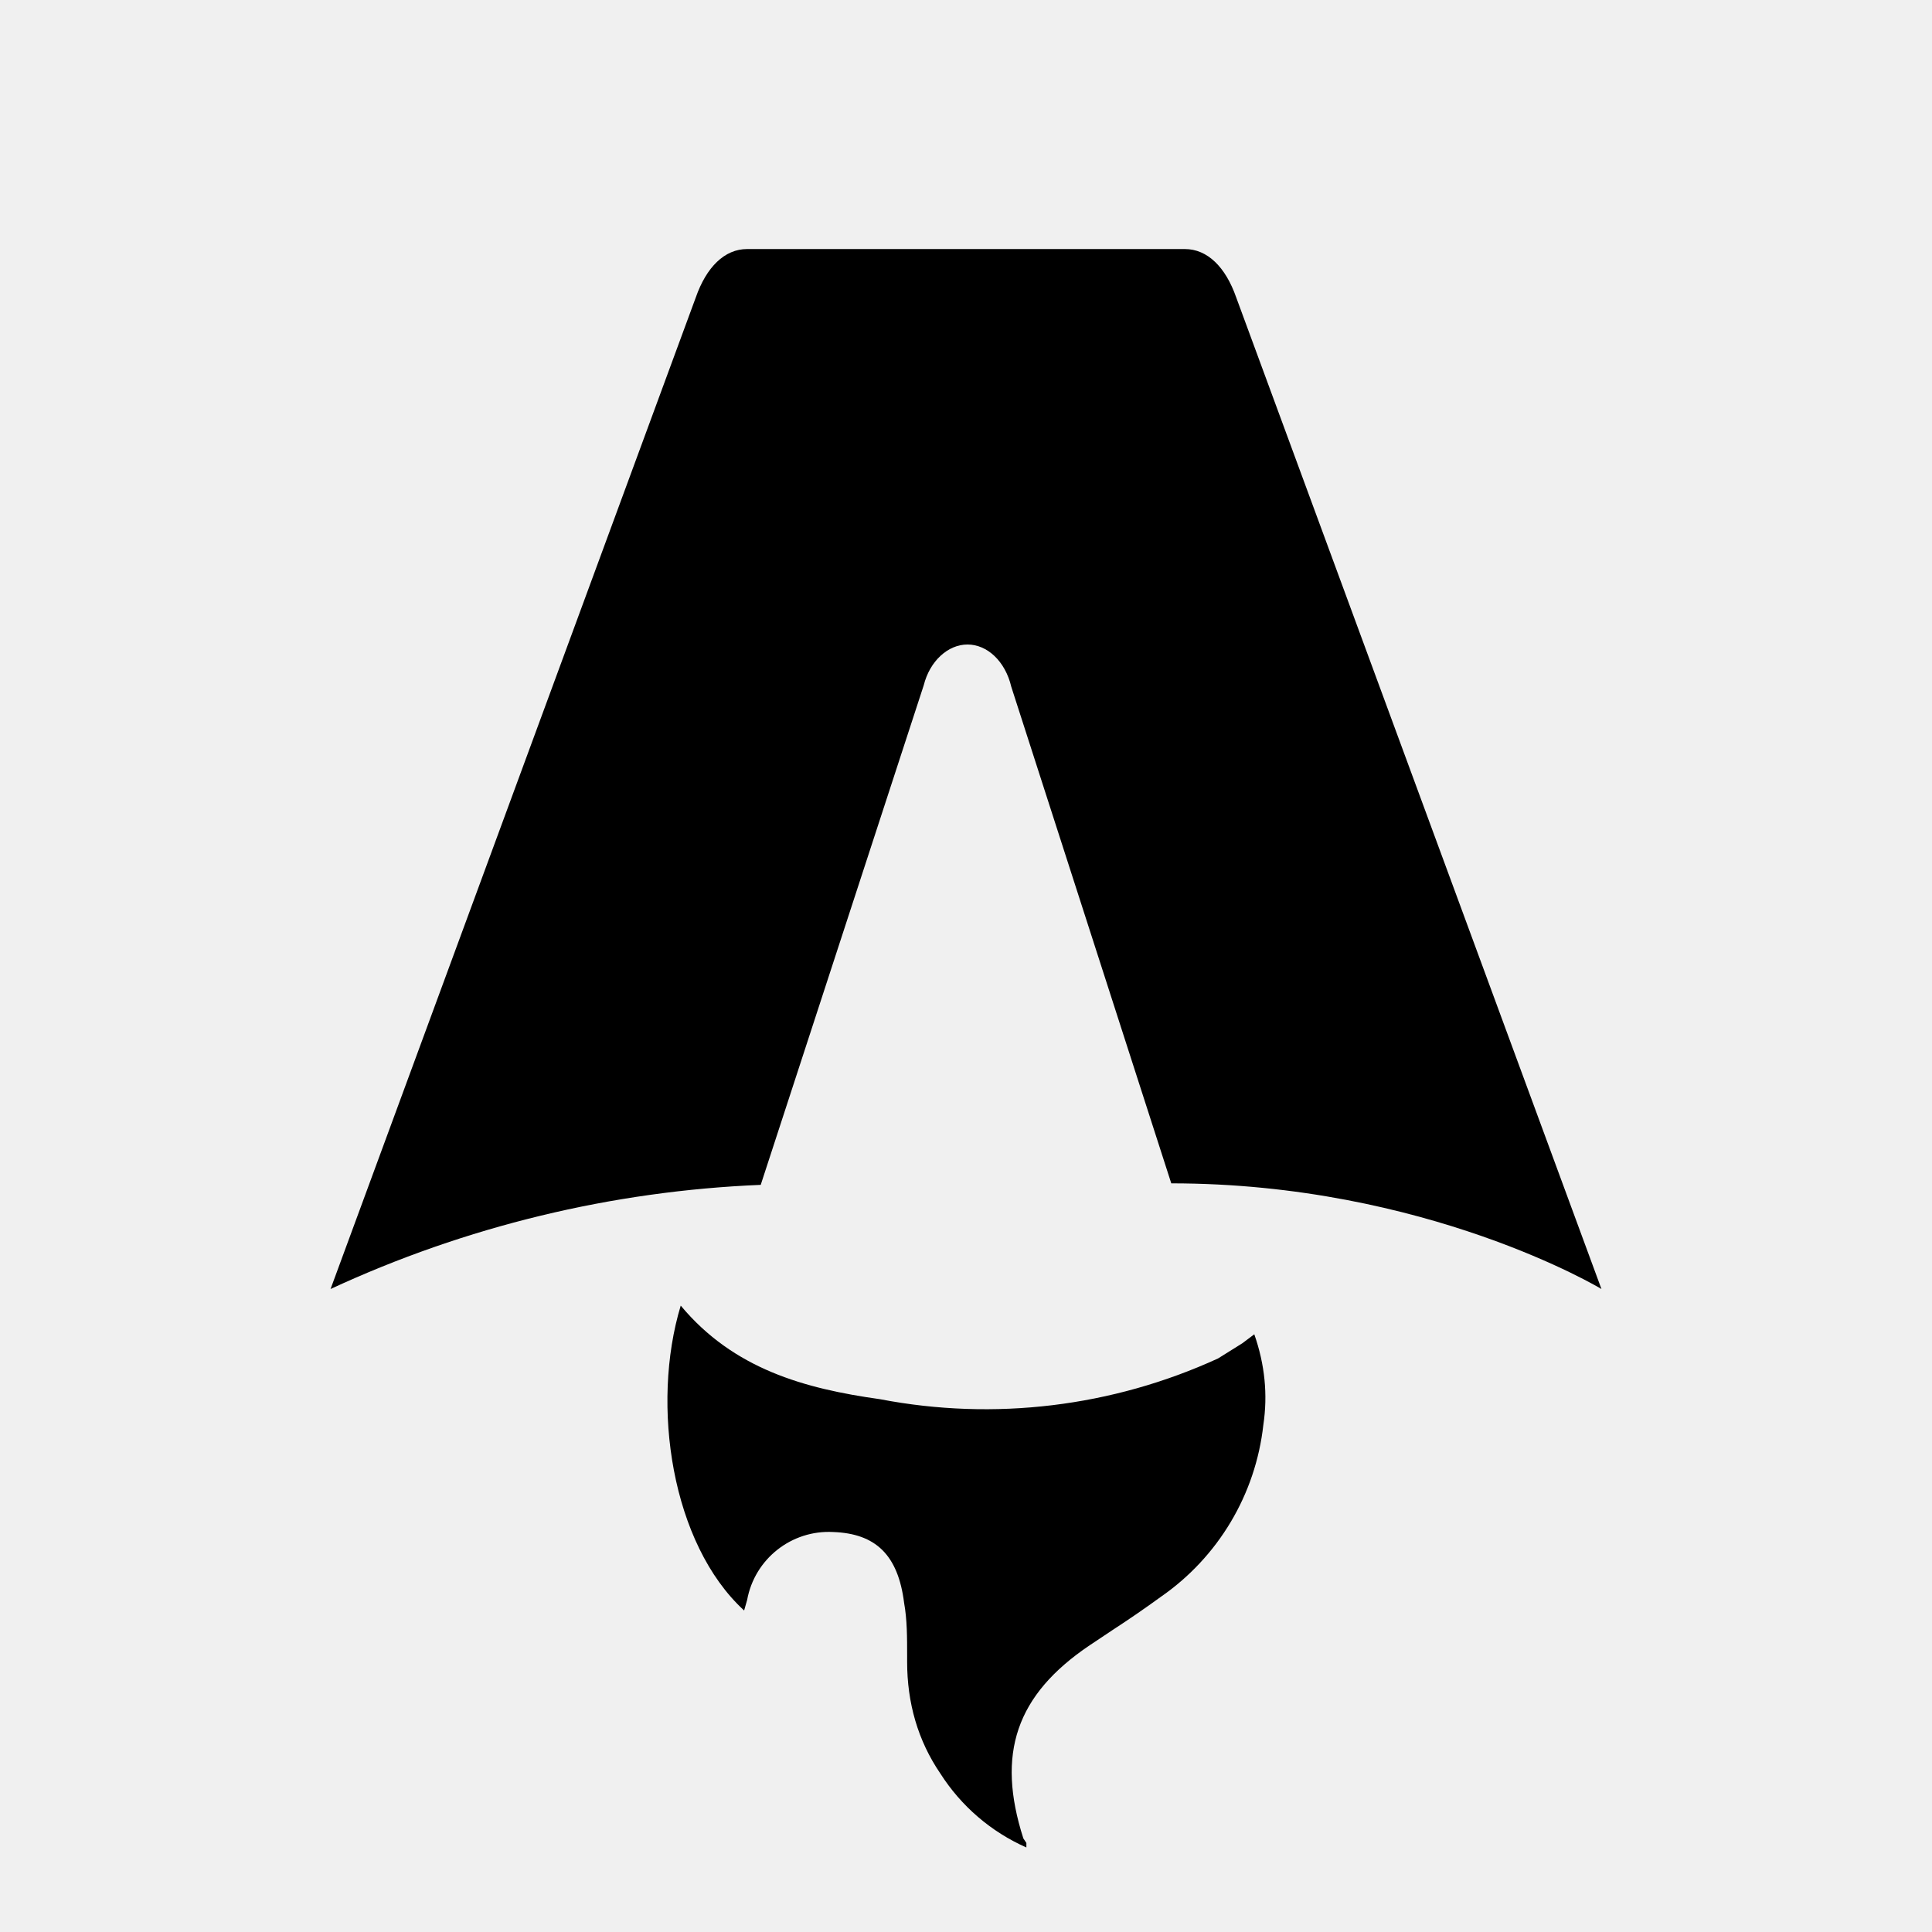
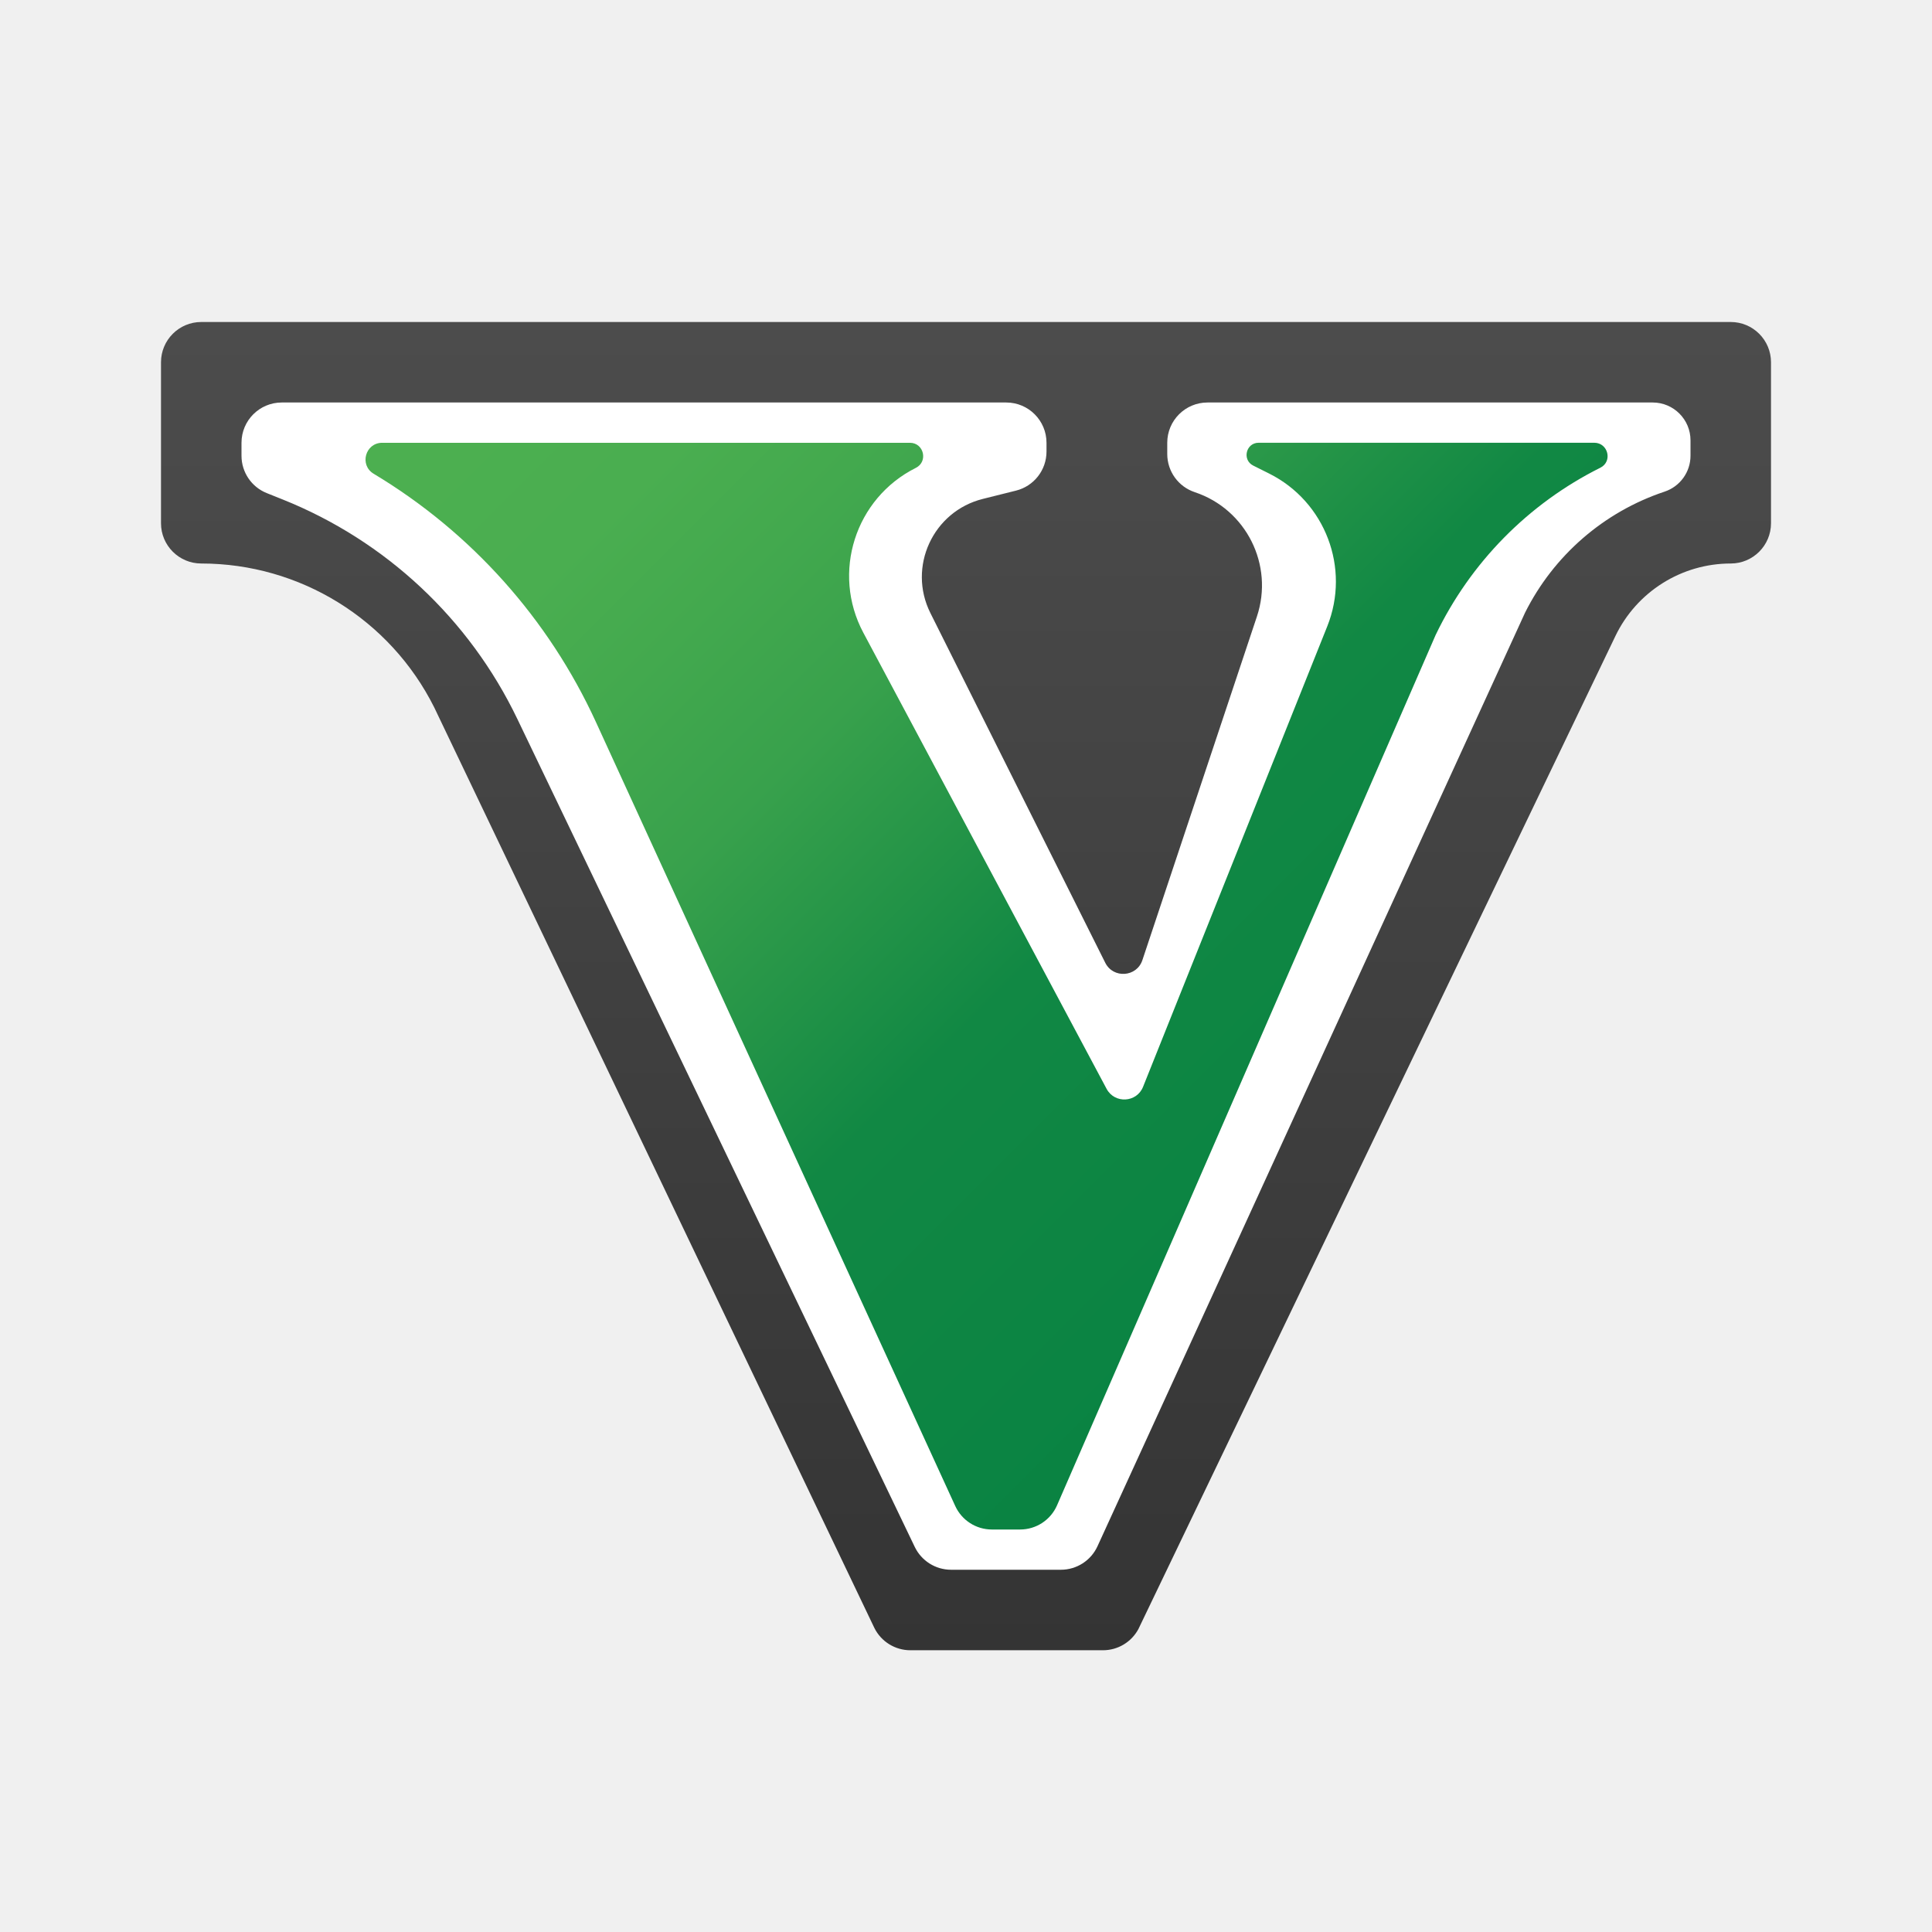
- <svg xmlns="http://www.w3.org/2000/svg" fill="none" viewBox="0 0 128 128">
-   <path d="M50.4 78.5a75.1 75.1 0 0 0-28.5 6.9l24.2-65.7c.7-2 1.9-3.2 3.4-3.2h29c1.5 0 2.7 1.2 3.4 3.2l24.2 65.7s-11.6-7-28.5-7L67 45.5c-.4-1.7-1.6-2.8-2.9-2.8-1.3 0-2.5 1.1-2.9 2.7L50.4 78.5Zm-1.1 28.2Zm-4.2-20.2c-2 6.6-.6 15.8 4.2 20.2a17.5 17.5 0 0 1 .2-.7 5.5 5.5 0 0 1 5.7-4.5c2.8.1 4.3 1.5 4.7 4.7.2 1.1.2 2.3.2 3.5v.4c0 2.7.7 5.2 2.2 7.4a13 13 0 0 0 5.7 4.9v-.3l-.2-.3c-1.8-5.6-.5-9.5 4.4-12.8l1.5-1a73 73 0 0 0 3.2-2.2 16 16 0 0 0 6.8-11.4c.3-2 .1-4-.6-6l-.8.6-1.6 1a37 37 0 0 1-22.4 2.7c-5-.7-9.7-2-13.2-6.2Z" />
-   <style>
-         path { fill: #000; }
-         @media (prefers-color-scheme: dark) {
-             path { fill: #FFF; }
-         }
-     </style>
+ <svg xmlns="http://www.w3.org/2000/svg" viewBox="0 0 48 48" width="48px" height="48px" fill-rule="evenodd" clip-rule="evenodd">
+   <linearGradient id="5AaKlQpG8sfTCs926deHsa" x1="24" x2="24" y1="39.744" y2="6.848" gradientTransform="matrix(1 0 0 -1 0 47.89)" gradientUnits="userSpaceOnUse">
+     <stop offset="0" stop-color="#4c4c4c" />
+     <stop offset="1" stop-color="#343434" />
+   </linearGradient>
+   <path fill="url(#5AaKlQpG8sfTCs926deHsa)" d="M5,8h38c0.552,0,1,0.448,1,1v4c0,0.552-0.448,1-1,1l0,0c-1.222,0-2.337,0.701-2.866,1.803 L28.283,40.474C28.109,40.798,27.771,41,27.403,41h-4.785c-0.379,0-0.725-0.214-0.894-0.553l-10.935-22.87 C9.693,15.385,7.451,14,5,14l0,0c-0.552,0-1-0.448-1-1V9C4,8.448,4.448,8,5,8z" />
+   <path fill="#fff" fill-rule="evenodd" d="M6,11.323V11c0-0.552,0.448-1,1-1h18c0.552,0,1,0.448,1,1v0.219 c0,0.459-0.312,0.859-0.757,0.97l-0.824,0.206c-1.241,0.31-1.876,1.69-1.304,2.835l4.345,8.69c0.199,0.398,0.781,0.357,0.922-0.065 l2.846-8.539c0.426-1.279-0.265-2.662-1.544-3.088l0,0C29.275,12.092,29,11.71,29,11.279V11c0-0.552,0.448-1,1-1h11.061 C41.579,10,42,10.421,42,10.939v0.384c0,0.404-0.259,0.763-0.642,0.891l0,0c-1.51,0.503-2.758,1.586-3.469,3.009L27.267,38.416 C27.104,38.772,26.749,39,26.358,39h-2.729c-0.385,0-0.735-0.221-0.902-0.567l-9.874-20.571c-1.192-2.484-3.273-4.43-5.831-5.453 l-0.394-0.158C6.249,12.1,6,11.732,6,11.323z" clip-rule="evenodd" />
+   <linearGradient id="5AaKlQpG8sfTCs926deHsb" x1="14.755" x2="36.92" y1="40.623" y2="18.457" gradientTransform="matrix(1 0 0 -1 0 47.89)" gradientUnits="userSpaceOnUse">
+     <stop offset="0" stop-color="#4caf50" />
+     <stop offset=".133" stop-color="#4aae50" />
+     <stop offset=".239" stop-color="#43a94e" />
+     <stop offset=".373" stop-color="#38a14c" />
+     <stop offset=".482" stop-color="#279648" />
+     <stop offset=".621" stop-color="#184" />
+     <stop offset="1" stop-color="#088242" />
+   </linearGradient>
+   <path fill="url(#5AaKlQpG8sfTCs926deHsb)" d="M39.609,11h-8.338c-0.317,0-0.417,0.427-0.134,0.568l0.394,0.197 c1.396,0.698,2.023,2.349,1.444,3.797l0,0l0,0L31.6,19l-3.201,8.002c-0.158,0.395-0.705,0.425-0.906,0.05l-6.044-11.333 c-0.794-1.489-0.204-3.34,1.305-4.095c0.31-0.155,0.2-0.623-0.147-0.623H9.496c-0.42,0-0.573,0.553-0.213,0.769 c2.422,1.453,4.347,3.604,5.524,6.172l8.926,19.475C23.896,37.772,24.251,38,24.642,38h0.703c0.398,0,0.758-0.236,0.917-0.601 l9.405-21.621l0,0c0.865-1.802,2.305-3.265,4.094-4.158C40.07,11.465,39.954,11,39.609,11z" />
</svg>
